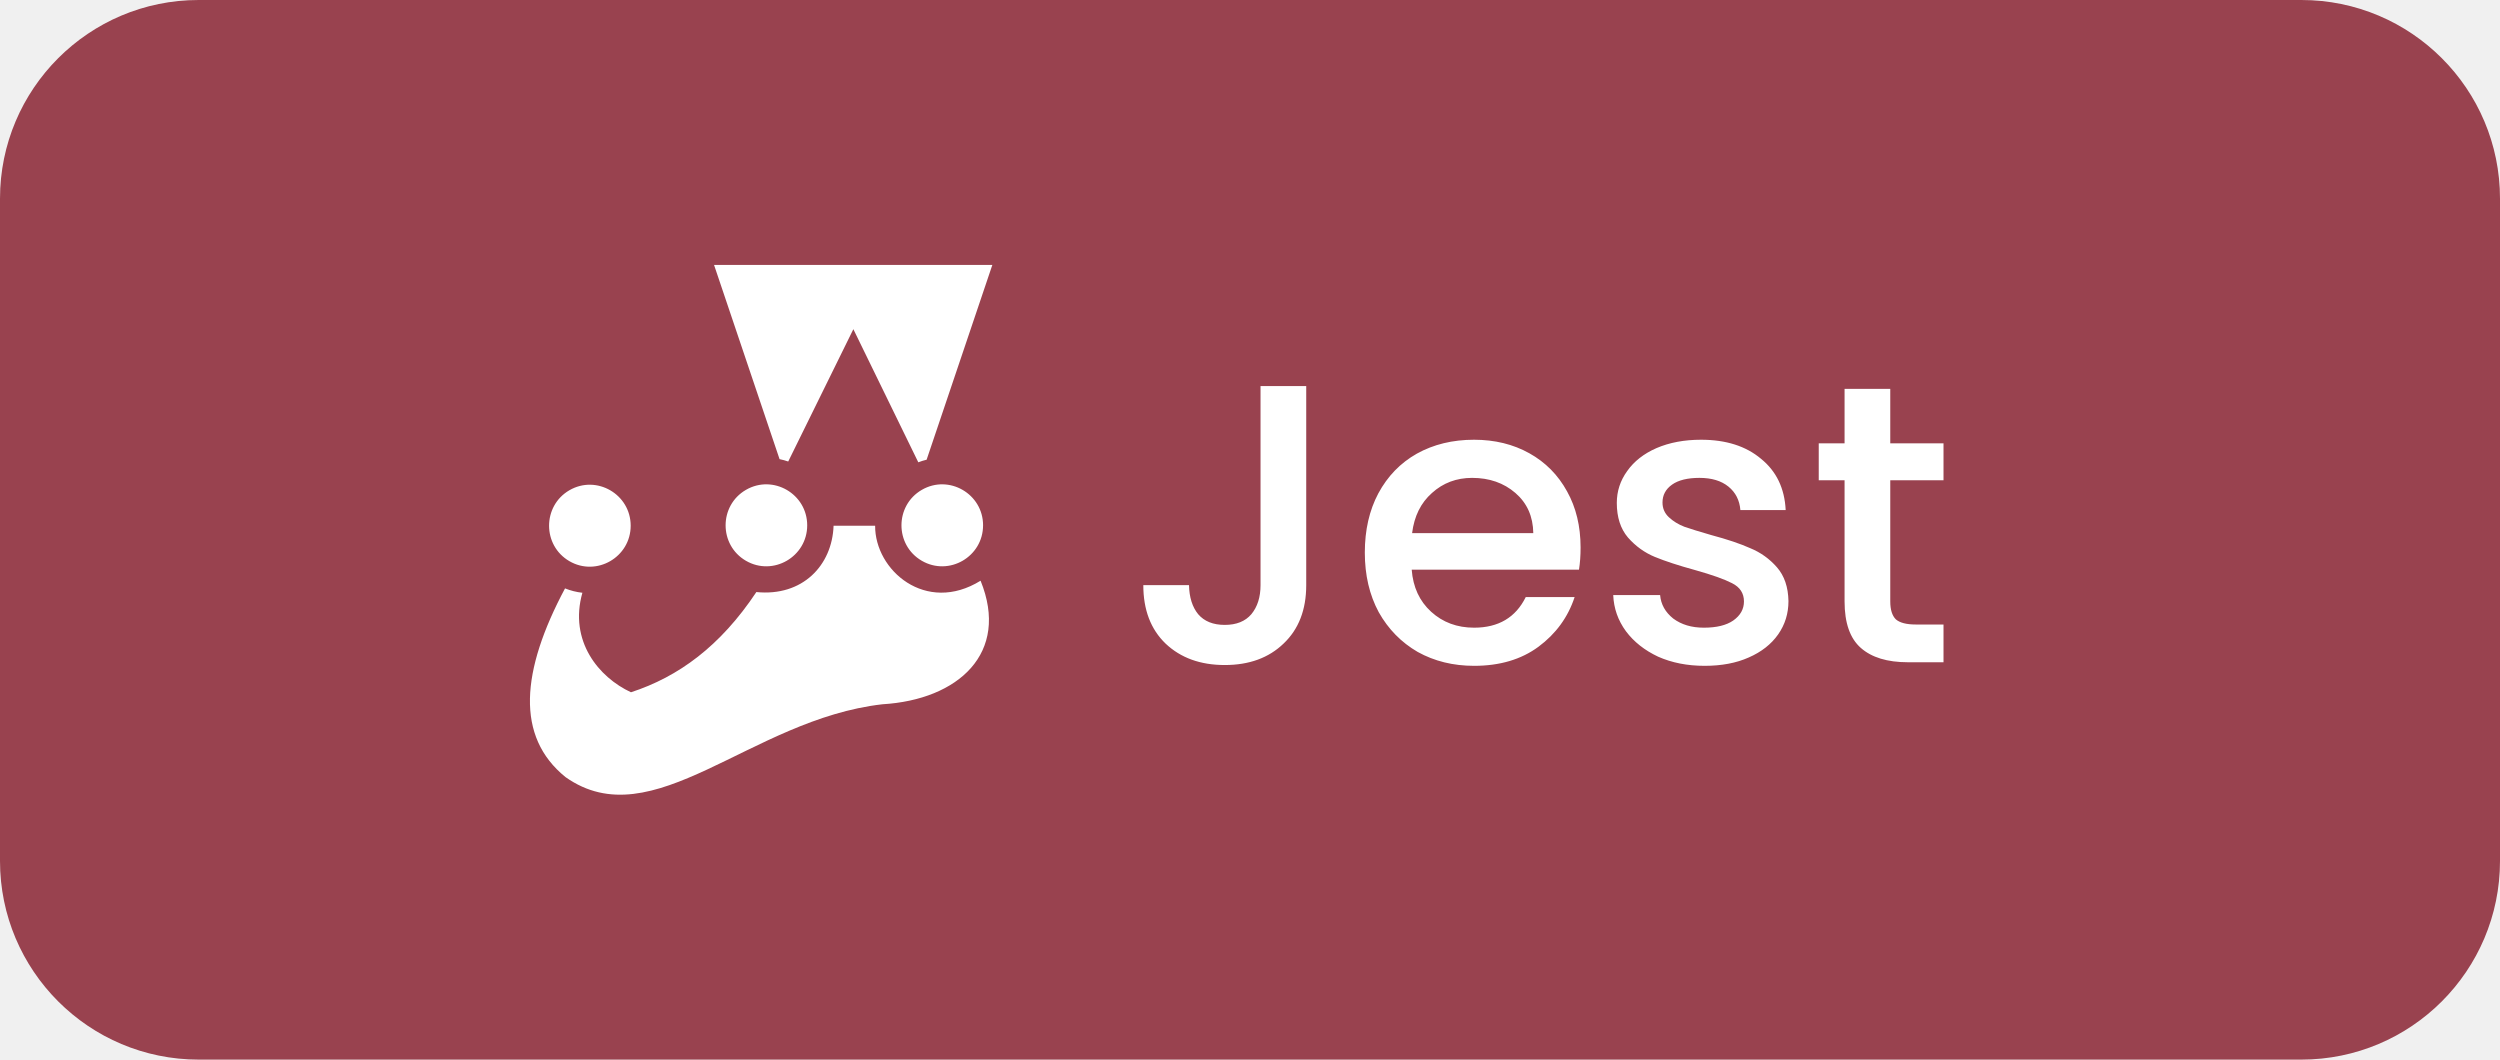
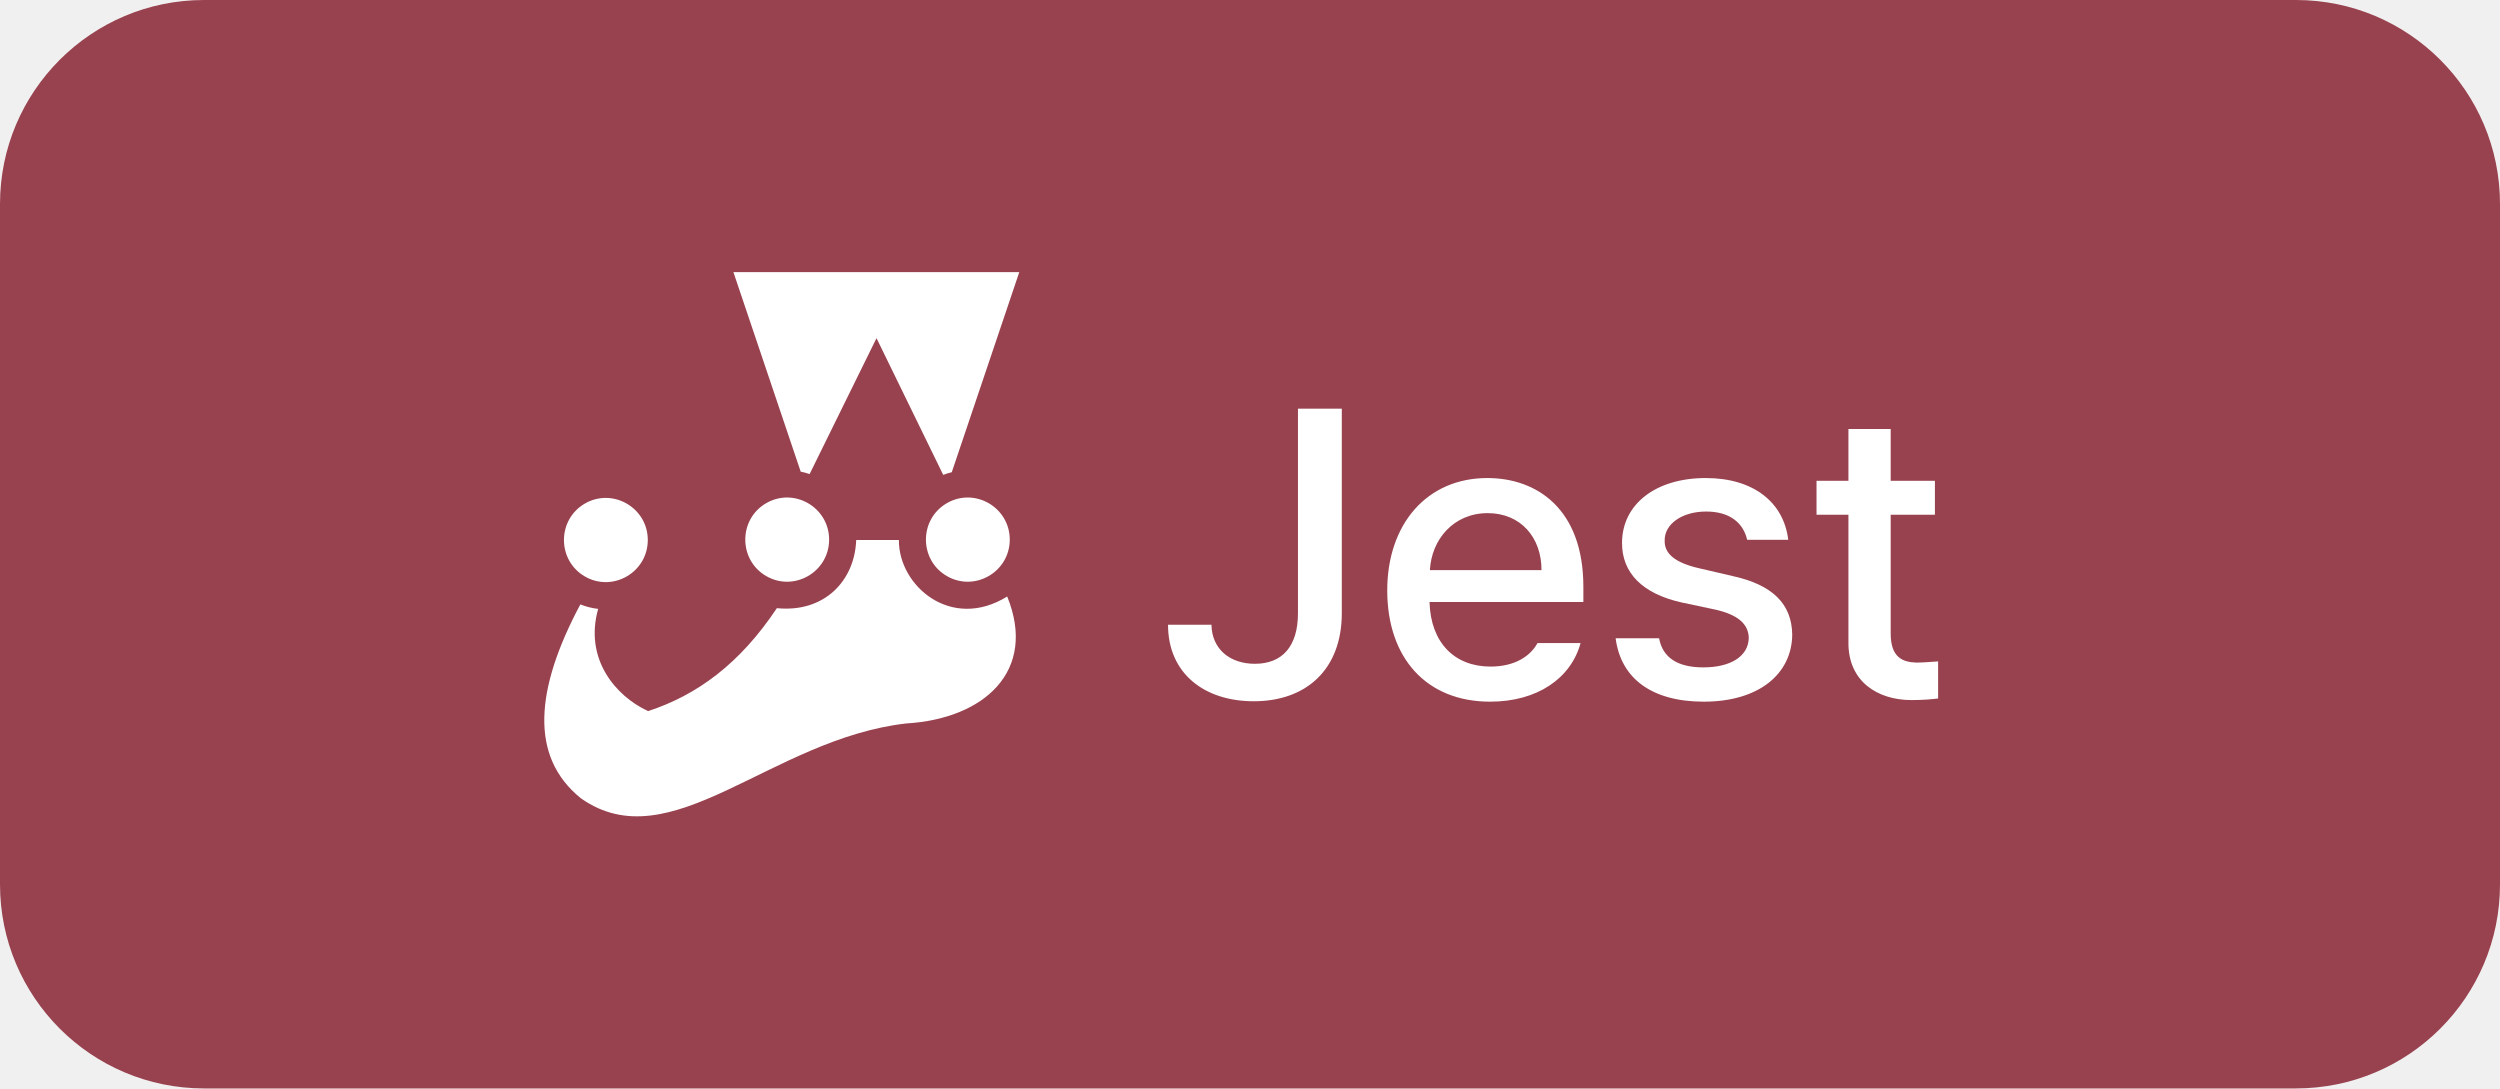
- <svg xmlns="http://www.w3.org/2000/svg" width="151" height="64" viewBox="0 0 151 64" fill="none">
-   <rect width="151" height="64" rx="12" fill="#99424F" />
-   <g clip-path="url(#clip0_1375_82811)">
-     <path d="M47.085 27.732L43.128 16H59.938L55.968 27.766C55.797 27.807 55.629 27.86 55.465 27.923L51.543 19.883L47.609 27.875C47.438 27.816 47.262 27.768 47.085 27.732ZM34.157 46.937C39.444 50.669 45.309 43.448 53.298 42.538C57.885 42.265 61.003 39.444 59.227 35.075C55.923 37.12 52.836 34.441 52.858 31.753H50.348C50.265 34.153 48.469 36.041 45.684 35.76C43.504 39.037 40.977 40.878 38.111 41.813C36.173 40.915 34.35 38.726 35.176 35.803C34.817 35.763 34.464 35.674 34.128 35.539C31.463 40.539 31.134 44.49 34.157 46.937ZM38.093 31.753C38.093 29.854 36.033 28.661 34.394 29.61C32.755 30.56 32.755 32.946 34.394 33.896C36.033 34.845 38.093 33.652 38.093 31.753ZM48.755 31.73C48.755 29.831 46.695 28.637 45.056 29.587C43.417 30.536 43.417 32.923 45.056 33.872C46.695 34.822 48.755 33.629 48.755 31.73M59.378 31.73C59.378 29.831 57.317 28.637 55.678 29.587C54.039 30.536 54.039 32.923 55.678 33.872C57.318 34.822 59.377 33.629 59.377 31.73" fill="white" />
+ <svg xmlns="http://www.w3.org/2000/svg" width="147" height="64" viewBox="0 0 147 64" fill="none">
+   <rect width="147" height="64" rx="12" fill="#99424F" />
+   <g clip-path="url(#clip0_244_695)">
+     <path d="M47.081 27.732L43.124 16H59.934L55.964 27.766C55.793 27.807 55.625 27.86 55.461 27.923L51.539 19.883L47.605 27.875C47.434 27.816 47.259 27.768 47.081 27.732ZM34.153 46.937C39.441 50.669 45.305 43.448 53.294 42.538C57.881 42.265 61 39.444 59.223 35.075C55.92 37.12 52.832 34.441 52.854 31.753H50.344C50.261 34.153 48.465 36.041 45.68 35.76C43.5 39.037 40.974 40.878 38.107 41.813C36.169 40.915 34.346 38.726 35.172 35.803C34.813 35.763 34.46 35.674 34.124 35.539C31.459 40.539 31.13 44.49 34.153 46.937ZM38.09 31.753C38.09 29.854 36.029 28.661 34.39 29.61C32.751 30.56 32.751 32.946 34.39 33.896C36.029 34.845 38.09 33.652 38.09 31.753ZM48.752 31.73C48.752 29.831 46.691 28.637 45.052 29.587C43.413 30.536 43.413 32.923 45.052 33.872C46.692 34.822 48.752 33.629 48.752 31.73M59.374 31.73C59.374 29.831 57.314 28.637 55.675 29.587C54.035 30.536 54.035 32.923 55.675 33.872C57.314 34.822 59.374 33.629 59.374 31.73" fill="white" />
  </g>
-   <path d="M78.896 23.32V35.344C78.896 36.832 78.44 38.008 77.528 38.872C76.632 39.736 75.448 40.168 73.976 40.168C72.504 40.168 71.312 39.736 70.4 38.872C69.504 38.008 69.056 36.832 69.056 35.344H71.816C71.832 36.08 72.016 36.664 72.368 37.096C72.736 37.528 73.272 37.744 73.976 37.744C74.68 37.744 75.216 37.528 75.584 37.096C75.952 36.648 76.136 36.064 76.136 35.344V23.32H78.896ZM95.467 33.064C95.467 33.56 95.435 34.008 95.371 34.408H85.267C85.347 35.464 85.739 36.312 86.443 36.952C87.147 37.592 88.011 37.912 89.035 37.912C90.507 37.912 91.547 37.296 92.155 36.064H95.107C94.707 37.28 93.979 38.28 92.923 39.064C91.883 39.832 90.587 40.216 89.035 40.216C87.771 40.216 86.635 39.936 85.627 39.376C84.635 38.8 83.851 38 83.275 36.976C82.715 35.936 82.435 34.736 82.435 33.376C82.435 32.016 82.707 30.824 83.251 29.8C83.811 28.76 84.587 27.96 85.579 27.4C86.587 26.84 87.739 26.56 89.035 26.56C90.283 26.56 91.395 26.832 92.371 27.376C93.347 27.92 94.107 28.688 94.651 29.68C95.195 30.656 95.467 31.784 95.467 33.064ZM92.611 32.2C92.595 31.192 92.235 30.384 91.531 29.776C90.827 29.168 89.955 28.864 88.915 28.864C87.971 28.864 87.163 29.168 86.491 29.776C85.819 30.368 85.419 31.176 85.291 32.2H92.611ZM102.959 40.216C101.919 40.216 100.983 40.032 100.151 39.664C99.335 39.28 98.687 38.768 98.207 38.128C97.727 37.472 97.471 36.744 97.439 35.944H100.271C100.319 36.504 100.583 36.976 101.063 37.36C101.559 37.728 102.175 37.912 102.911 37.912C103.679 37.912 104.271 37.768 104.687 37.48C105.119 37.176 105.335 36.792 105.335 36.328C105.335 35.832 105.095 35.464 104.615 35.224C104.151 34.984 103.407 34.72 102.383 34.432C101.391 34.16 100.583 33.896 99.959 33.64C99.335 33.384 98.791 32.992 98.327 32.464C97.879 31.936 97.655 31.24 97.655 30.376C97.655 29.672 97.863 29.032 98.279 28.456C98.695 27.864 99.287 27.4 100.055 27.064C100.839 26.728 101.735 26.56 102.743 26.56C104.247 26.56 105.455 26.944 106.367 27.712C107.295 28.464 107.791 29.496 107.855 30.808H105.119C105.071 30.216 104.831 29.744 104.399 29.392C103.967 29.04 103.383 28.864 102.647 28.864C101.927 28.864 101.375 29 100.991 29.272C100.607 29.544 100.415 29.904 100.415 30.352C100.415 30.704 100.543 31 100.799 31.24C101.055 31.48 101.367 31.672 101.735 31.816C102.103 31.944 102.647 32.112 103.367 32.32C104.327 32.576 105.111 32.84 105.719 33.112C106.343 33.368 106.879 33.752 107.327 34.264C107.775 34.776 108.007 35.456 108.023 36.304C108.023 37.056 107.815 37.728 107.399 38.32C106.983 38.912 106.391 39.376 105.623 39.712C104.871 40.048 103.983 40.216 102.959 40.216ZM114.172 29.008V36.328C114.172 36.824 114.284 37.184 114.508 37.408C114.748 37.616 115.148 37.72 115.708 37.72H117.388V40H115.228C113.996 40 113.052 39.712 112.396 39.136C111.74 38.56 111.412 37.624 111.412 36.328V29.008H109.852V26.776H111.412V23.488H114.172V26.776H117.388V29.008H114.172Z" fill="white" />
+   <path d="M76.32 24.031H78.898V36.055C78.898 39.336 76.836 41.234 73.719 41.234C70.836 41.234 68.68 39.617 68.68 36.734H71.234C71.258 38.164 72.312 39.031 73.789 39.031C75.406 39.031 76.32 38 76.32 36.055V24.031ZM87.617 41.258C83.867 41.258 81.57 38.68 81.57 34.719C81.57 30.805 83.914 28.109 87.453 28.109C90.359 28.109 93.102 29.914 93.102 34.508V35.398H84.055C84.125 37.812 85.543 39.195 87.641 39.195C89.07 39.195 89.984 38.586 90.406 37.812H92.938C92.375 39.875 90.406 41.258 87.617 41.258ZM84.078 33.523H90.641C90.641 31.578 89.398 30.172 87.477 30.172C85.473 30.172 84.172 31.719 84.078 33.523ZM102.734 31.742C102.5 30.734 101.703 30.078 100.32 30.078C98.891 30.078 97.859 30.828 97.883 31.789C97.859 32.539 98.469 33.078 99.875 33.406L101.891 33.875C104.234 34.391 105.359 35.516 105.383 37.32C105.359 39.617 103.438 41.258 100.18 41.258C97.133 41.258 95.305 39.898 95 37.531H97.555C97.766 38.68 98.656 39.242 100.156 39.242C101.773 39.242 102.805 38.586 102.828 37.508C102.805 36.688 102.195 36.148 100.859 35.844L98.867 35.422C96.57 34.906 95.375 33.688 95.375 31.93C95.375 29.656 97.344 28.109 100.297 28.109C103.133 28.109 104.891 29.562 105.148 31.742H102.734ZM113.773 28.273V30.266H111.172V37.25C111.172 38.68 111.898 38.938 112.695 38.961C113.047 38.961 113.609 38.914 113.961 38.891V41.07C113.609 41.117 113.07 41.164 112.391 41.164C110.422 41.164 108.664 40.086 108.688 37.766V30.266H106.812V28.273H108.688V25.227H111.172V28.273H113.773Z" fill="white" />
  <defs>
-     <clipPath id="clip0_1375_82811">
+     <clipPath id="clip0_244_695">
      <rect width="28" height="32" fill="white" transform="translate(32 16)" />
    </clipPath>
  </defs>
</svg>
